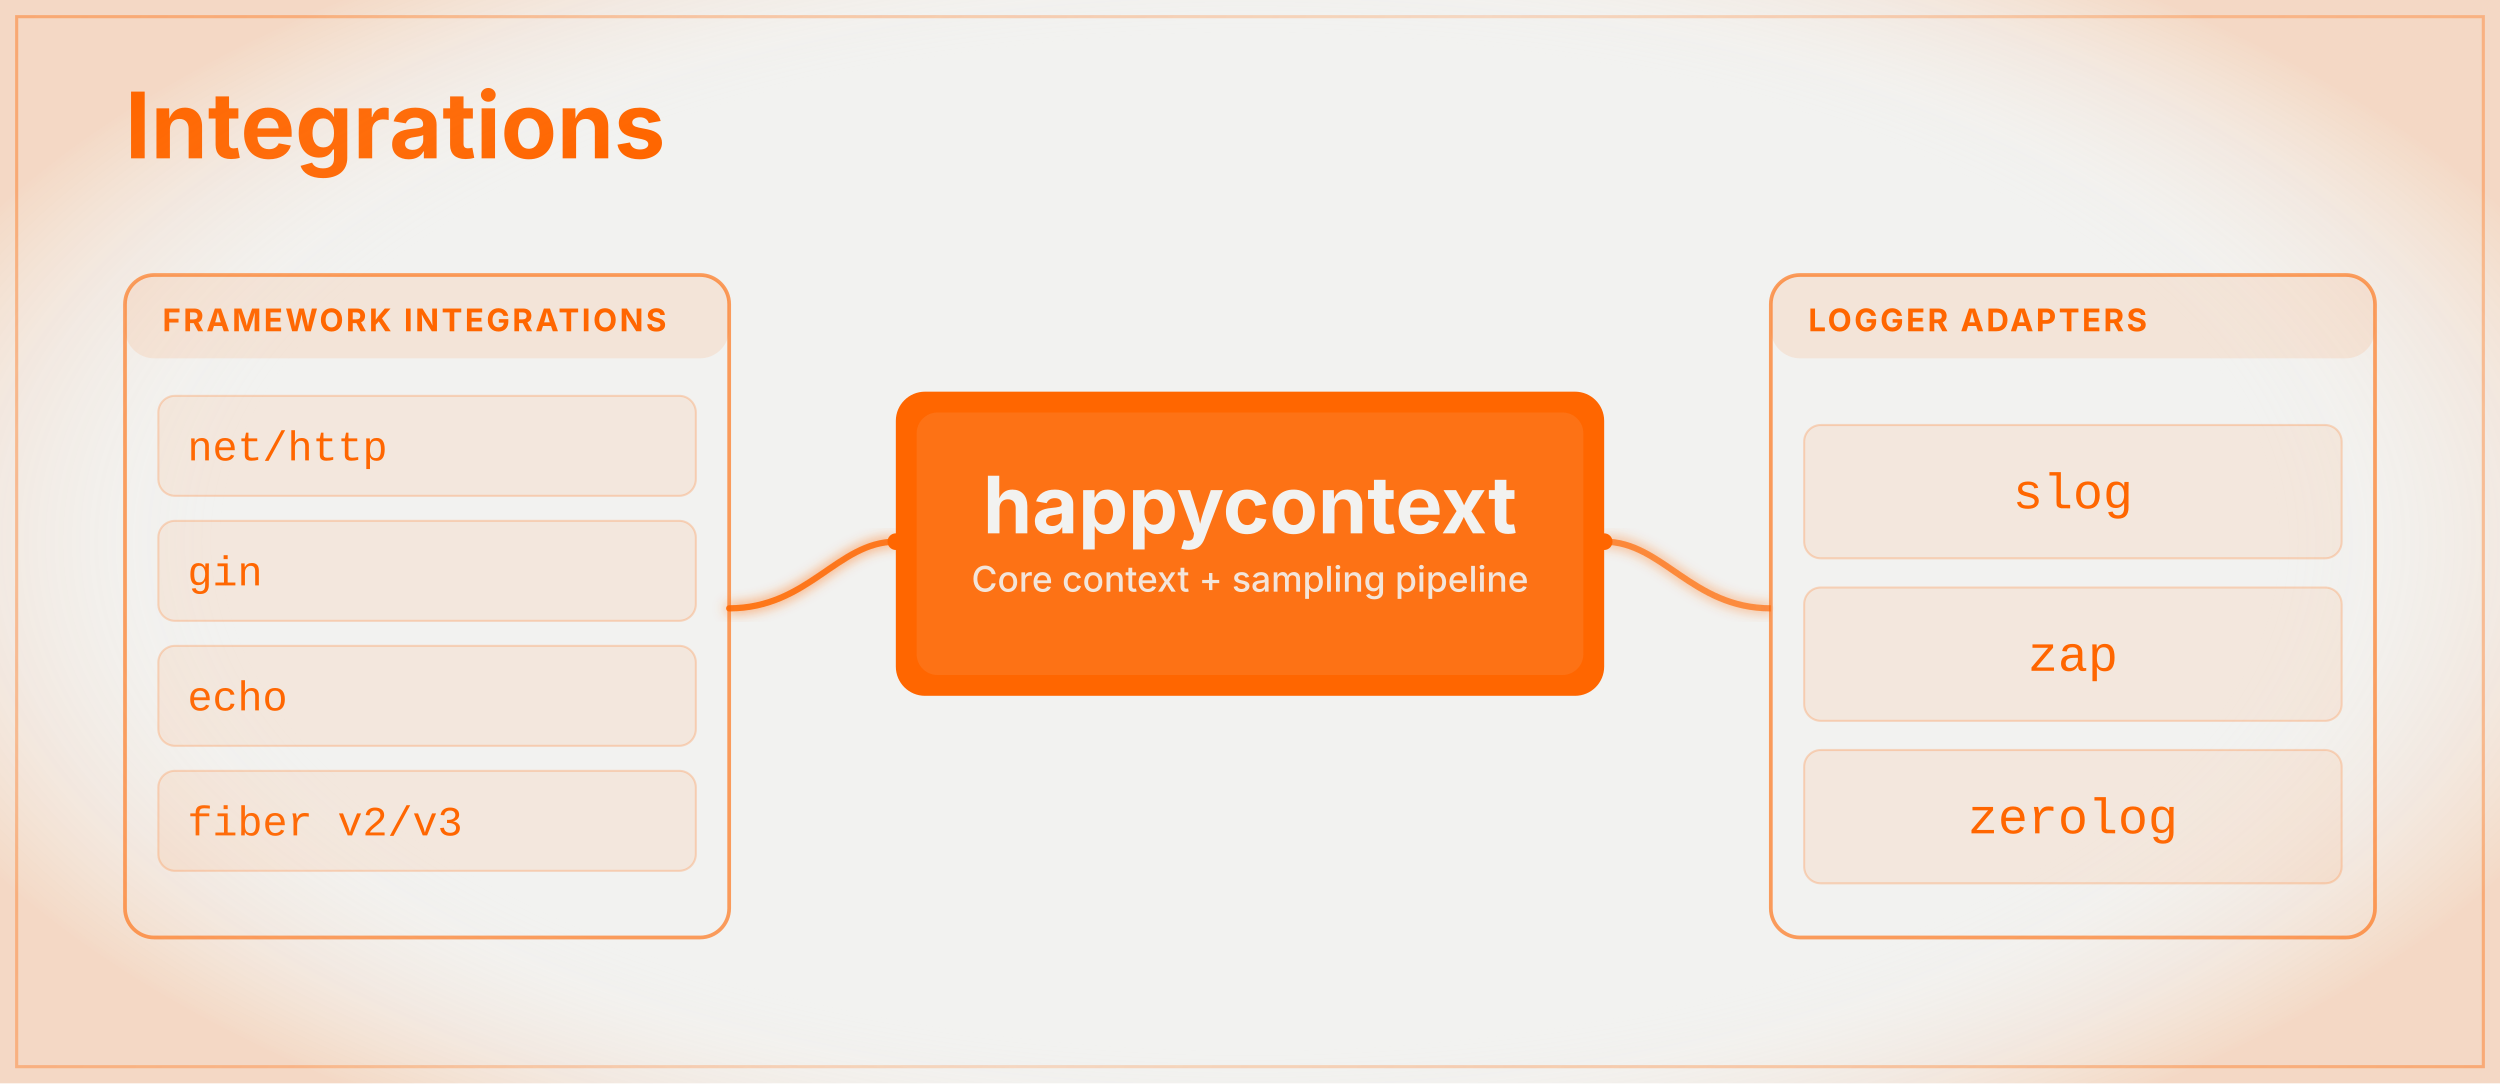
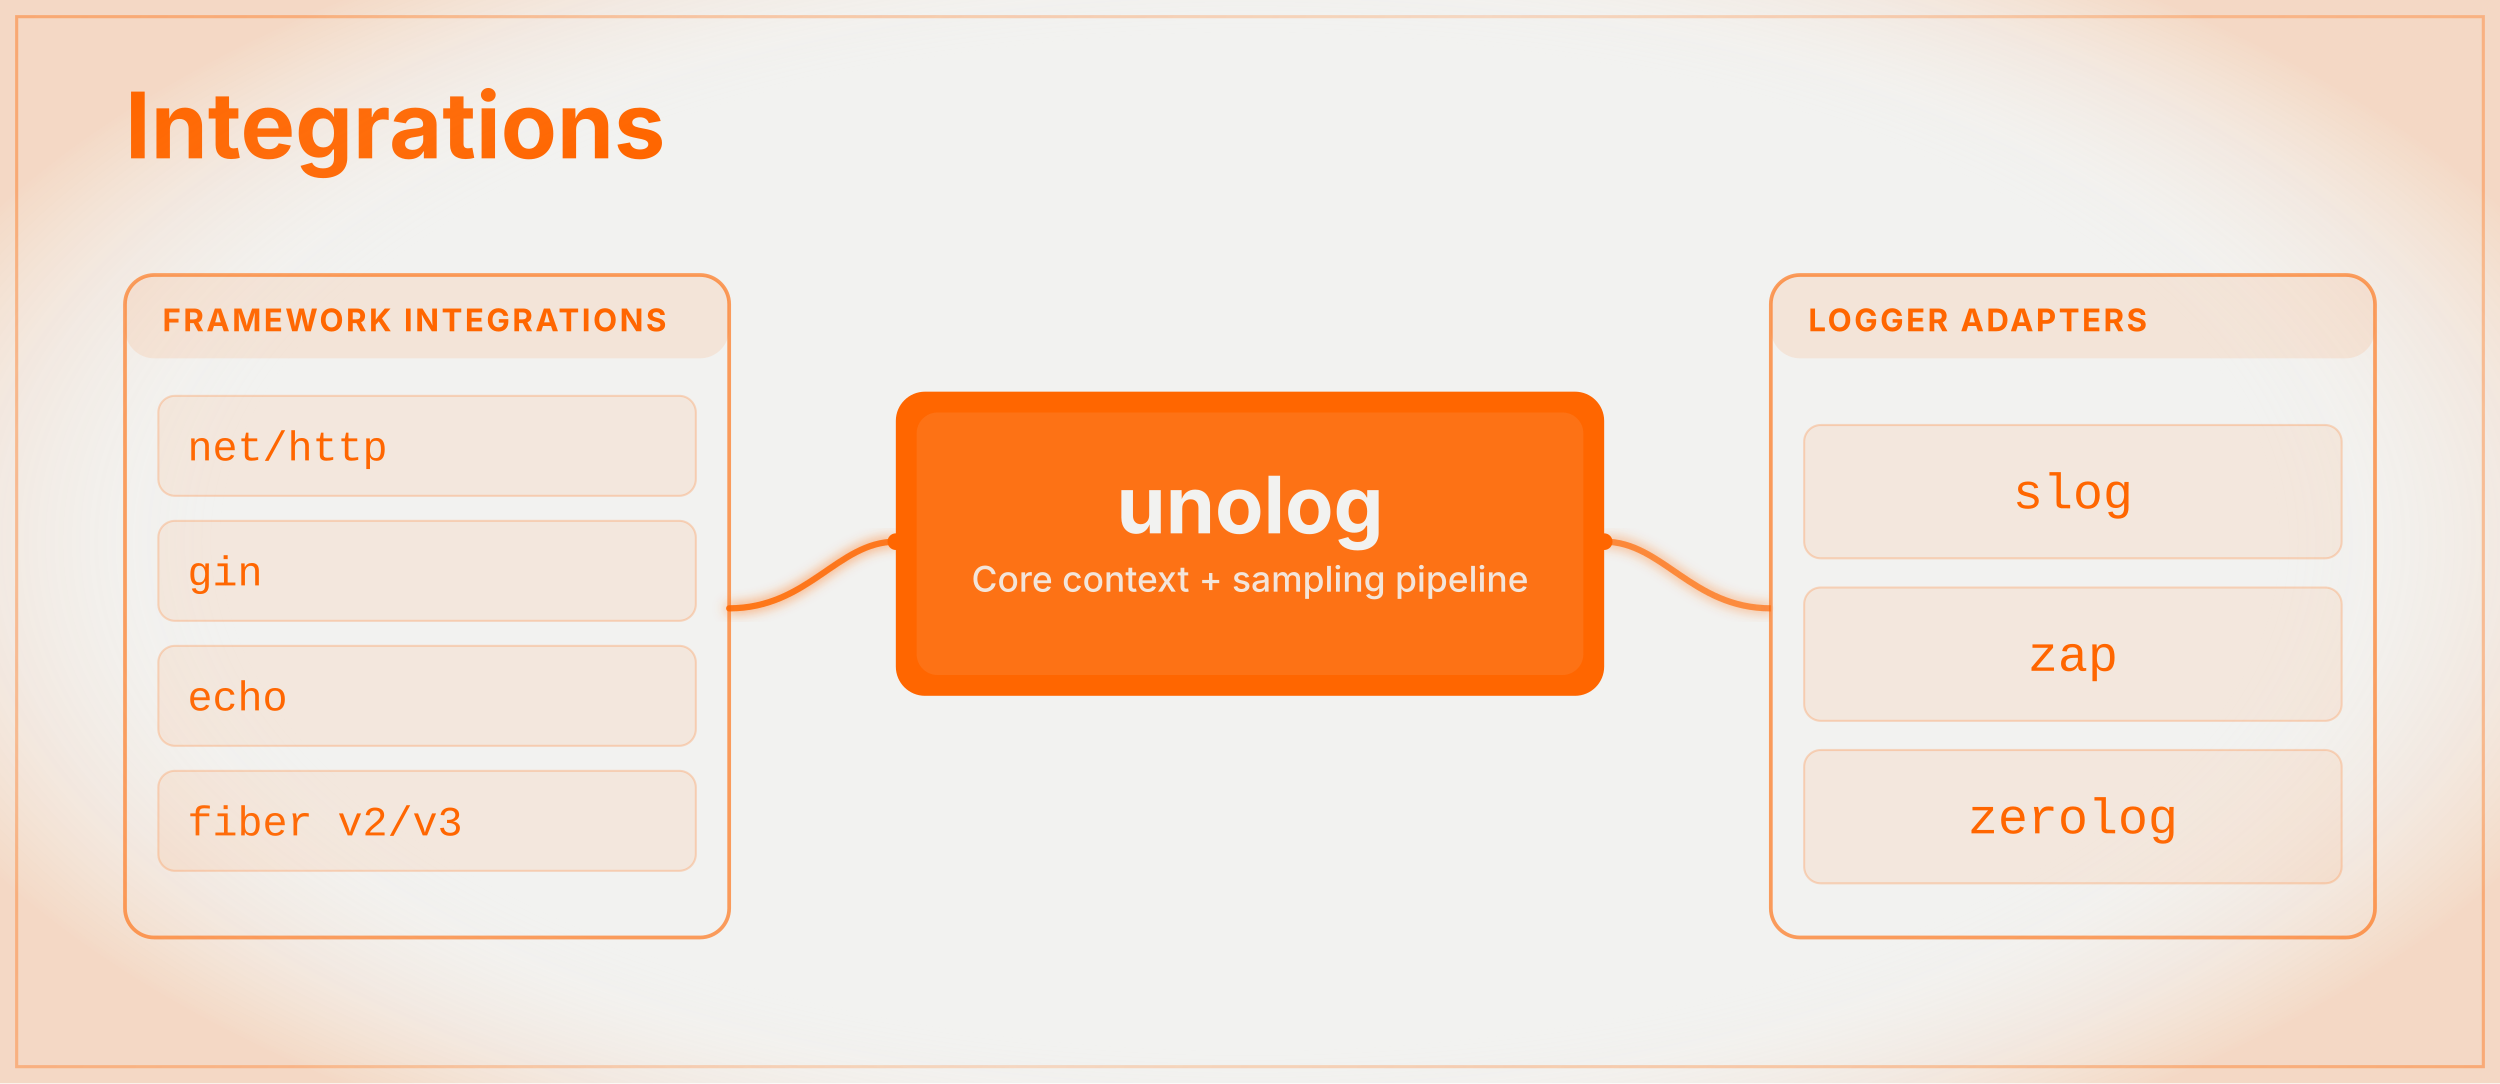
<svg xmlns="http://www.w3.org/2000/svg" width="1200" height="520" viewBox="0 0 1200 520" fill="none" role="img" aria-labelledby="title desc">
  <defs>
    <linearGradient id="frameStroke" x1="0" y1="0" x2="1200" y2="520" gradientUnits="userSpaceOnUse">
      <stop offset="0" stop-color="#F60" stop-opacity="0.42" />
      <stop offset="0.5" stop-color="#F60" stop-opacity="0.2" />
      <stop offset="1" stop-color="#F60" stop-opacity="0.4" />
    </linearGradient>
    <linearGradient id="linkStroke" x1="350" y1="260" x2="850" y2="260" gradientUnits="userSpaceOnUse">
      <stop offset="0" stop-color="#F60" stop-opacity="0.85" />
      <stop offset="1" stop-color="#F60" stop-opacity="0.65" />
    </linearGradient>
    <radialGradient id="vignette" cx="0" cy="0" r="1" gradientUnits="userSpaceOnUse" gradientTransform="translate(600 260) rotate(90) scale(340 680)">
      <stop offset="0.72" stop-color="#F2F2F0" stop-opacity="0" />
      <stop offset="1" stop-color="#F60" stop-opacity="0.18" />
    </radialGradient>
    <filter id="lineGlow" x="-20%" y="-20%" width="140%" height="140%">
      <feGaussianBlur stdDeviation="3" result="blur" />
      <feMerge>
        <feMergeNode in="blur" />
        <feMergeNode in="SourceGraphic" />
      </feMerge>
    </filter>
  </defs>
  <rect width="1200" height="520" fill="#F2F2F0" />
  <rect x="8" y="8" width="1184" height="504" fill="none" stroke="url(#frameStroke)" stroke-width="1.5" />
  <text x="60" y="76" font-family="Inter, Segoe UI, Roboto, Helvetica, Arial, sans-serif" font-size="44" font-weight="700" fill="#F60">Integrations</text>
  <g transform="translate(60 132)">
    <rect width="290" height="318" rx="14" fill="#F2F2F0" fill-opacity="0.94" stroke="#F60" stroke-opacity="0.62" stroke-width="1.8" />
    <rect width="290" height="40" rx="14" fill="#F60" fill-opacity="0.1" />
    <text x="18" y="27" font-family="Inter, Segoe UI, Roboto, Helvetica, Arial, sans-serif" font-size="15" font-weight="700" letter-spacing="1.2" fill="#F60">FRAMEWORK INTEGRATIONS</text>
    <g font-family="ui-monospace, SFMono-Regular, Menlo, Monaco, Consolas, Liberation Mono, monospace" font-size="20" fill="#F60">
      <rect x="16" y="58" width="258" height="48" rx="8" fill="#F60" fill-opacity="0.08" stroke="#F60" stroke-opacity="0.22" />
      <text x="30" y="89">net/http</text>
      <rect x="16" y="118" width="258" height="48" rx="8" fill="#F60" fill-opacity="0.08" stroke="#F60" stroke-opacity="0.22" />
      <text x="30" y="149">gin</text>
      <rect x="16" y="178" width="258" height="48" rx="8" fill="#F60" fill-opacity="0.08" stroke="#F60" stroke-opacity="0.22" />
      <text x="30" y="209">echo</text>
      <rect x="16" y="238" width="258" height="48" rx="8" fill="#F60" fill-opacity="0.08" stroke="#F60" stroke-opacity="0.22" />
      <text x="30" y="269">fiber v2/v3</text>
    </g>
  </g>
  <g>
    <path d="M350 292C388 292 402 260 430 260" stroke="url(#linkStroke)" stroke-width="3" stroke-linecap="round" filter="url(#lineGlow)" />
    <path d="M770 260C798 260 812 292 850 292" stroke="url(#linkStroke)" stroke-width="3" stroke-linecap="round" filter="url(#lineGlow)" />
    <circle cx="430" cy="260" r="4" fill="#F60" />
    <circle cx="770" cy="260" r="4" fill="#F60" />
  </g>
  <g transform="translate(430 188)">
    <rect width="340" height="146" rx="14" fill="#F60" />
    <rect x="10" y="10" width="320" height="126" rx="10" fill="#F2F2F0" fill-opacity="0.09" />
-     <text x="170" y="68" text-anchor="middle" font-family="Inter, Segoe UI, Roboto, Helvetica, Arial, sans-serif" font-size="38" font-weight="700" fill="#F2F2F0">happycontext</text>
+     <text x="170" y="68" text-anchor="middle" font-family="Inter, Segoe UI, Roboto, Helvetica, Arial, sans-serif" font-size="38" font-weight="700" fill="#F2F2F0">unolog</text>
    <text x="170" y="96" text-anchor="middle" font-family="Inter, Segoe UI, Roboto, Helvetica, Arial, sans-serif" font-size="17" font-weight="500" fill="#F2F2F0" fill-opacity="0.9">Core context + sampling pipeline</text>
  </g>
  <g transform="translate(850 132)">
    <rect width="290" height="318" rx="14" fill="#F2F2F0" fill-opacity="0.94" stroke="#F60" stroke-opacity="0.62" stroke-width="1.8" />
    <rect width="290" height="40" rx="14" fill="#F60" fill-opacity="0.1" />
    <text x="18" y="27" font-family="Inter, Segoe UI, Roboto, Helvetica, Arial, sans-serif" font-size="15" font-weight="700" letter-spacing="1.2" fill="#F60">LOGGER ADAPTERS</text>
    <g font-family="ui-monospace, SFMono-Regular, Menlo, Monaco, Consolas, Liberation Mono, monospace" font-size="24" fill="#F60">
      <rect x="16" y="72" width="258" height="64" rx="8" fill="#F60" fill-opacity="0.08" stroke="#F60" stroke-opacity="0.22" />
      <text x="145" y="112" text-anchor="middle">slog</text>
      <rect x="16" y="150" width="258" height="64" rx="8" fill="#F60" fill-opacity="0.08" stroke="#F60" stroke-opacity="0.22" />
      <text x="145" y="190" text-anchor="middle">zap</text>
      <rect x="16" y="228" width="258" height="64" rx="8" fill="#F60" fill-opacity="0.08" stroke="#F60" stroke-opacity="0.22" />
      <text x="145" y="268" text-anchor="middle">zerolog</text>
    </g>
  </g>
  <rect width="1200" height="520" fill="url(#vignette)" />
</svg>
